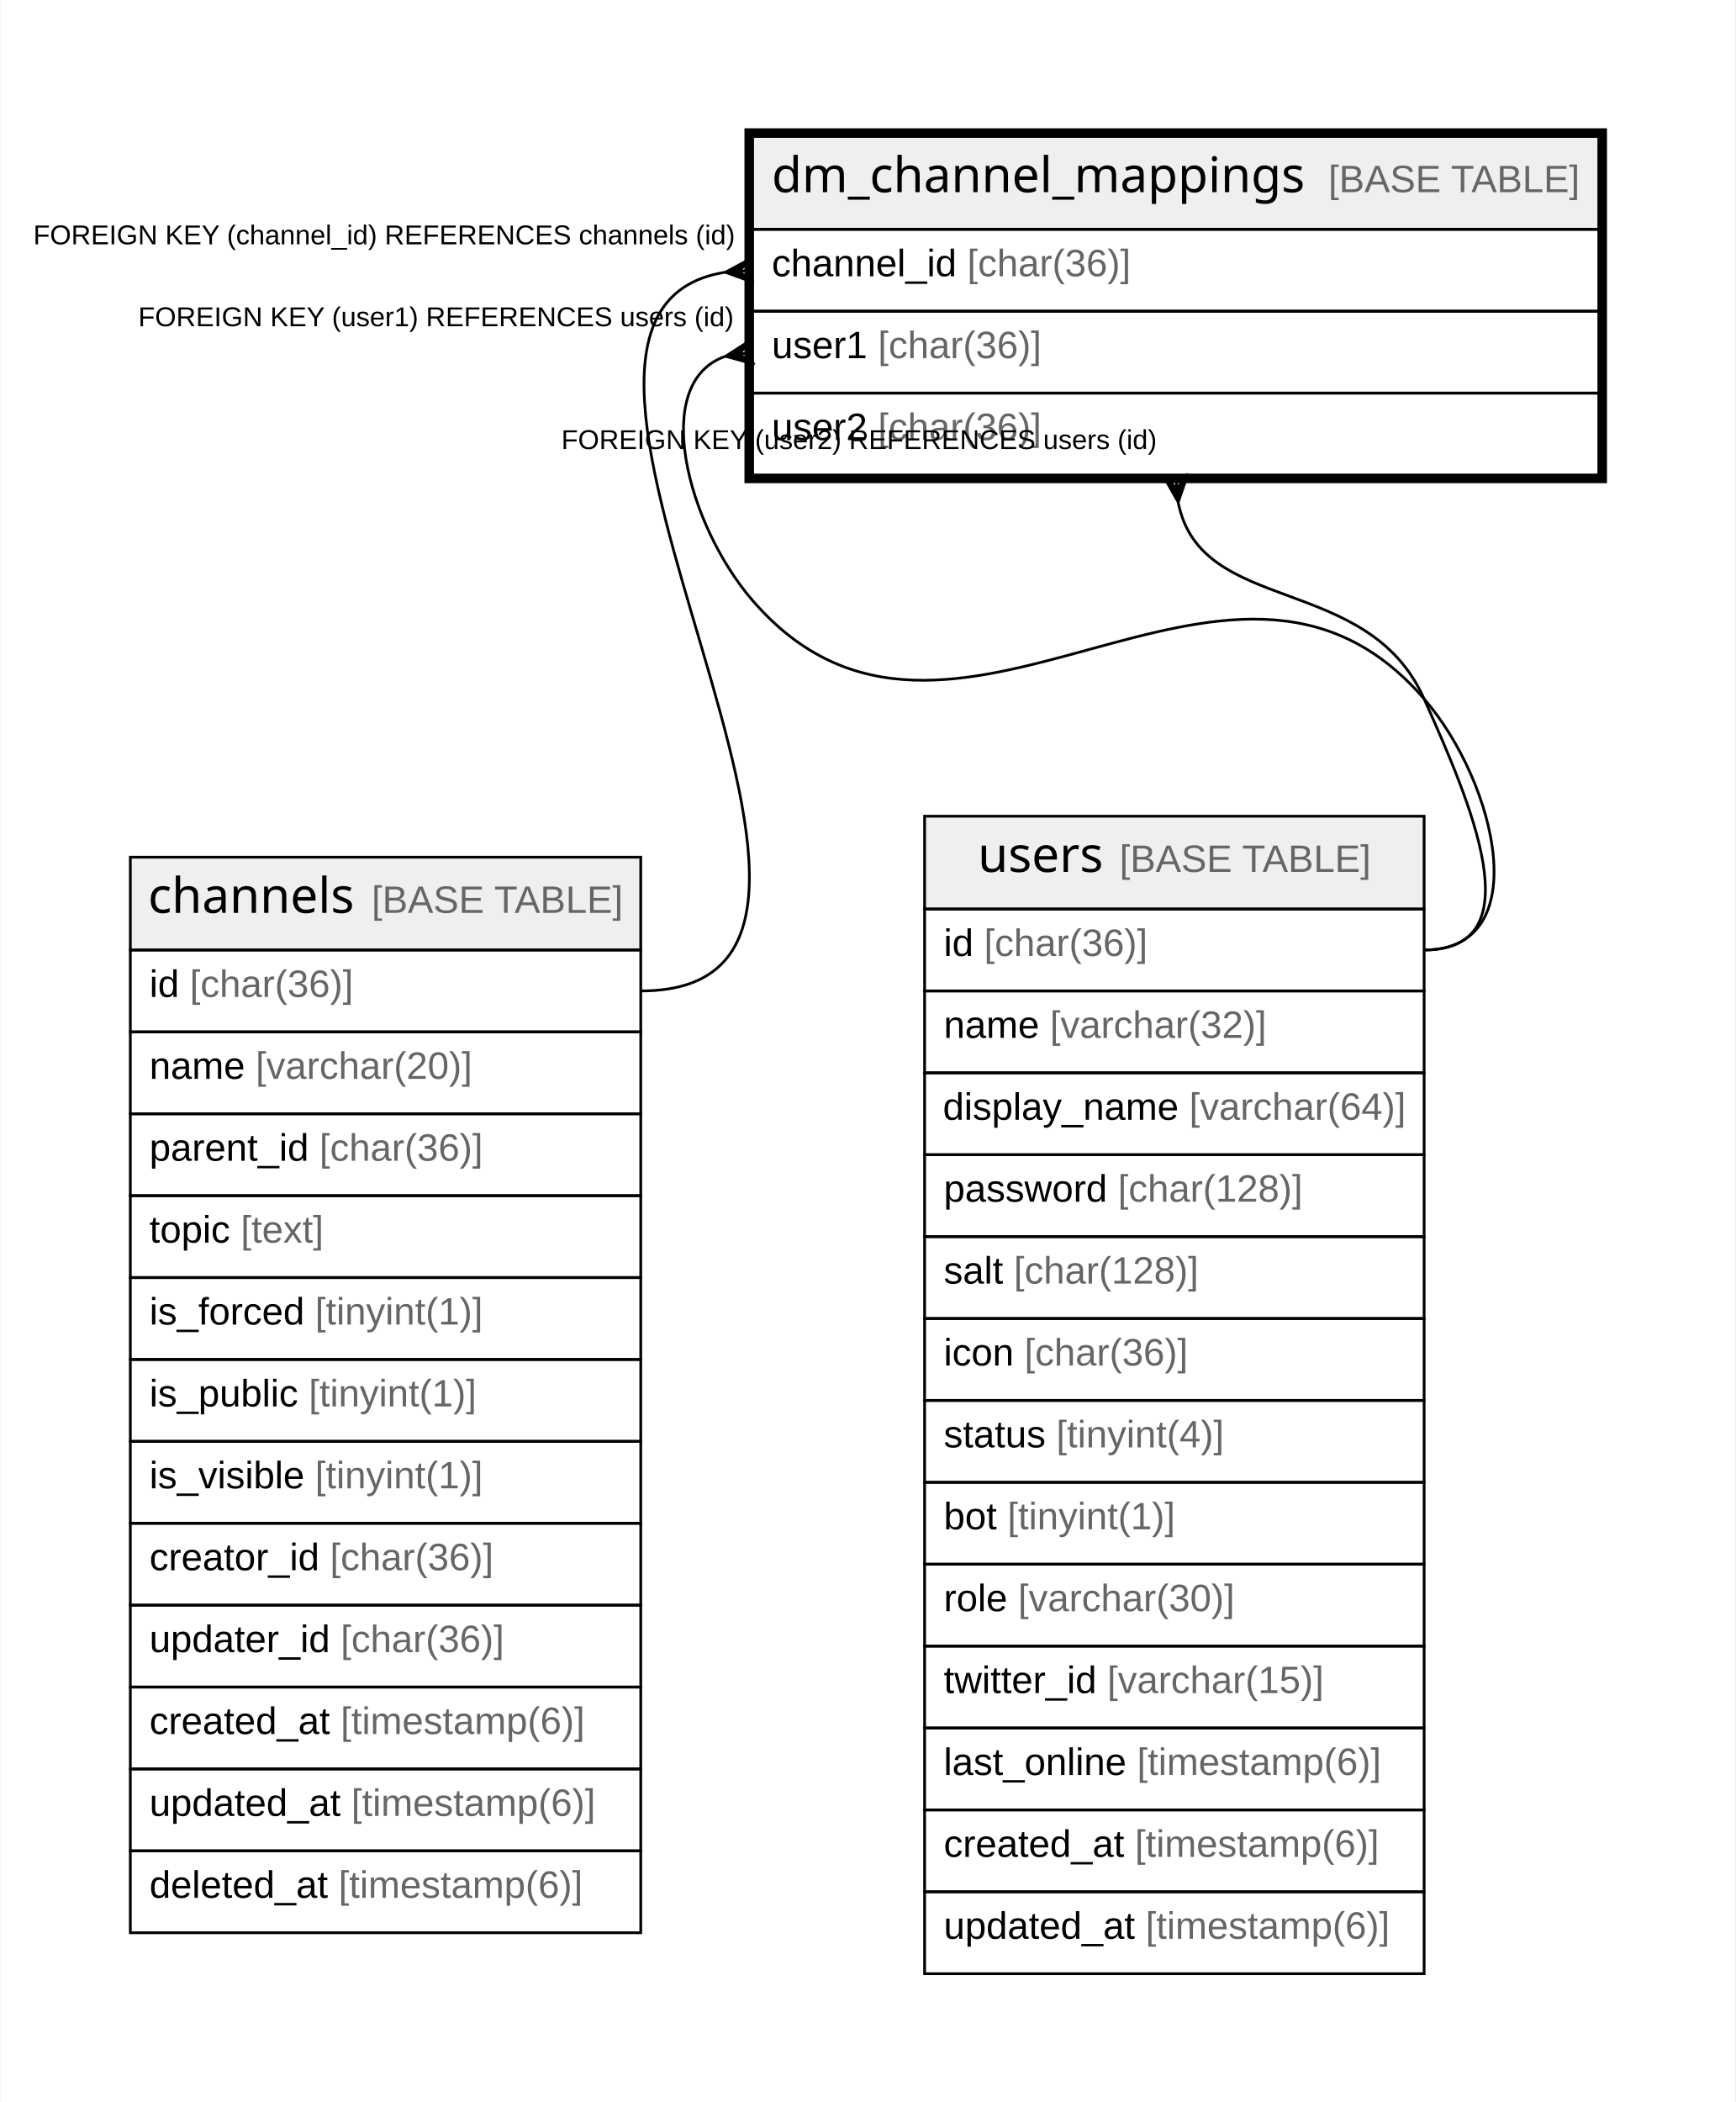
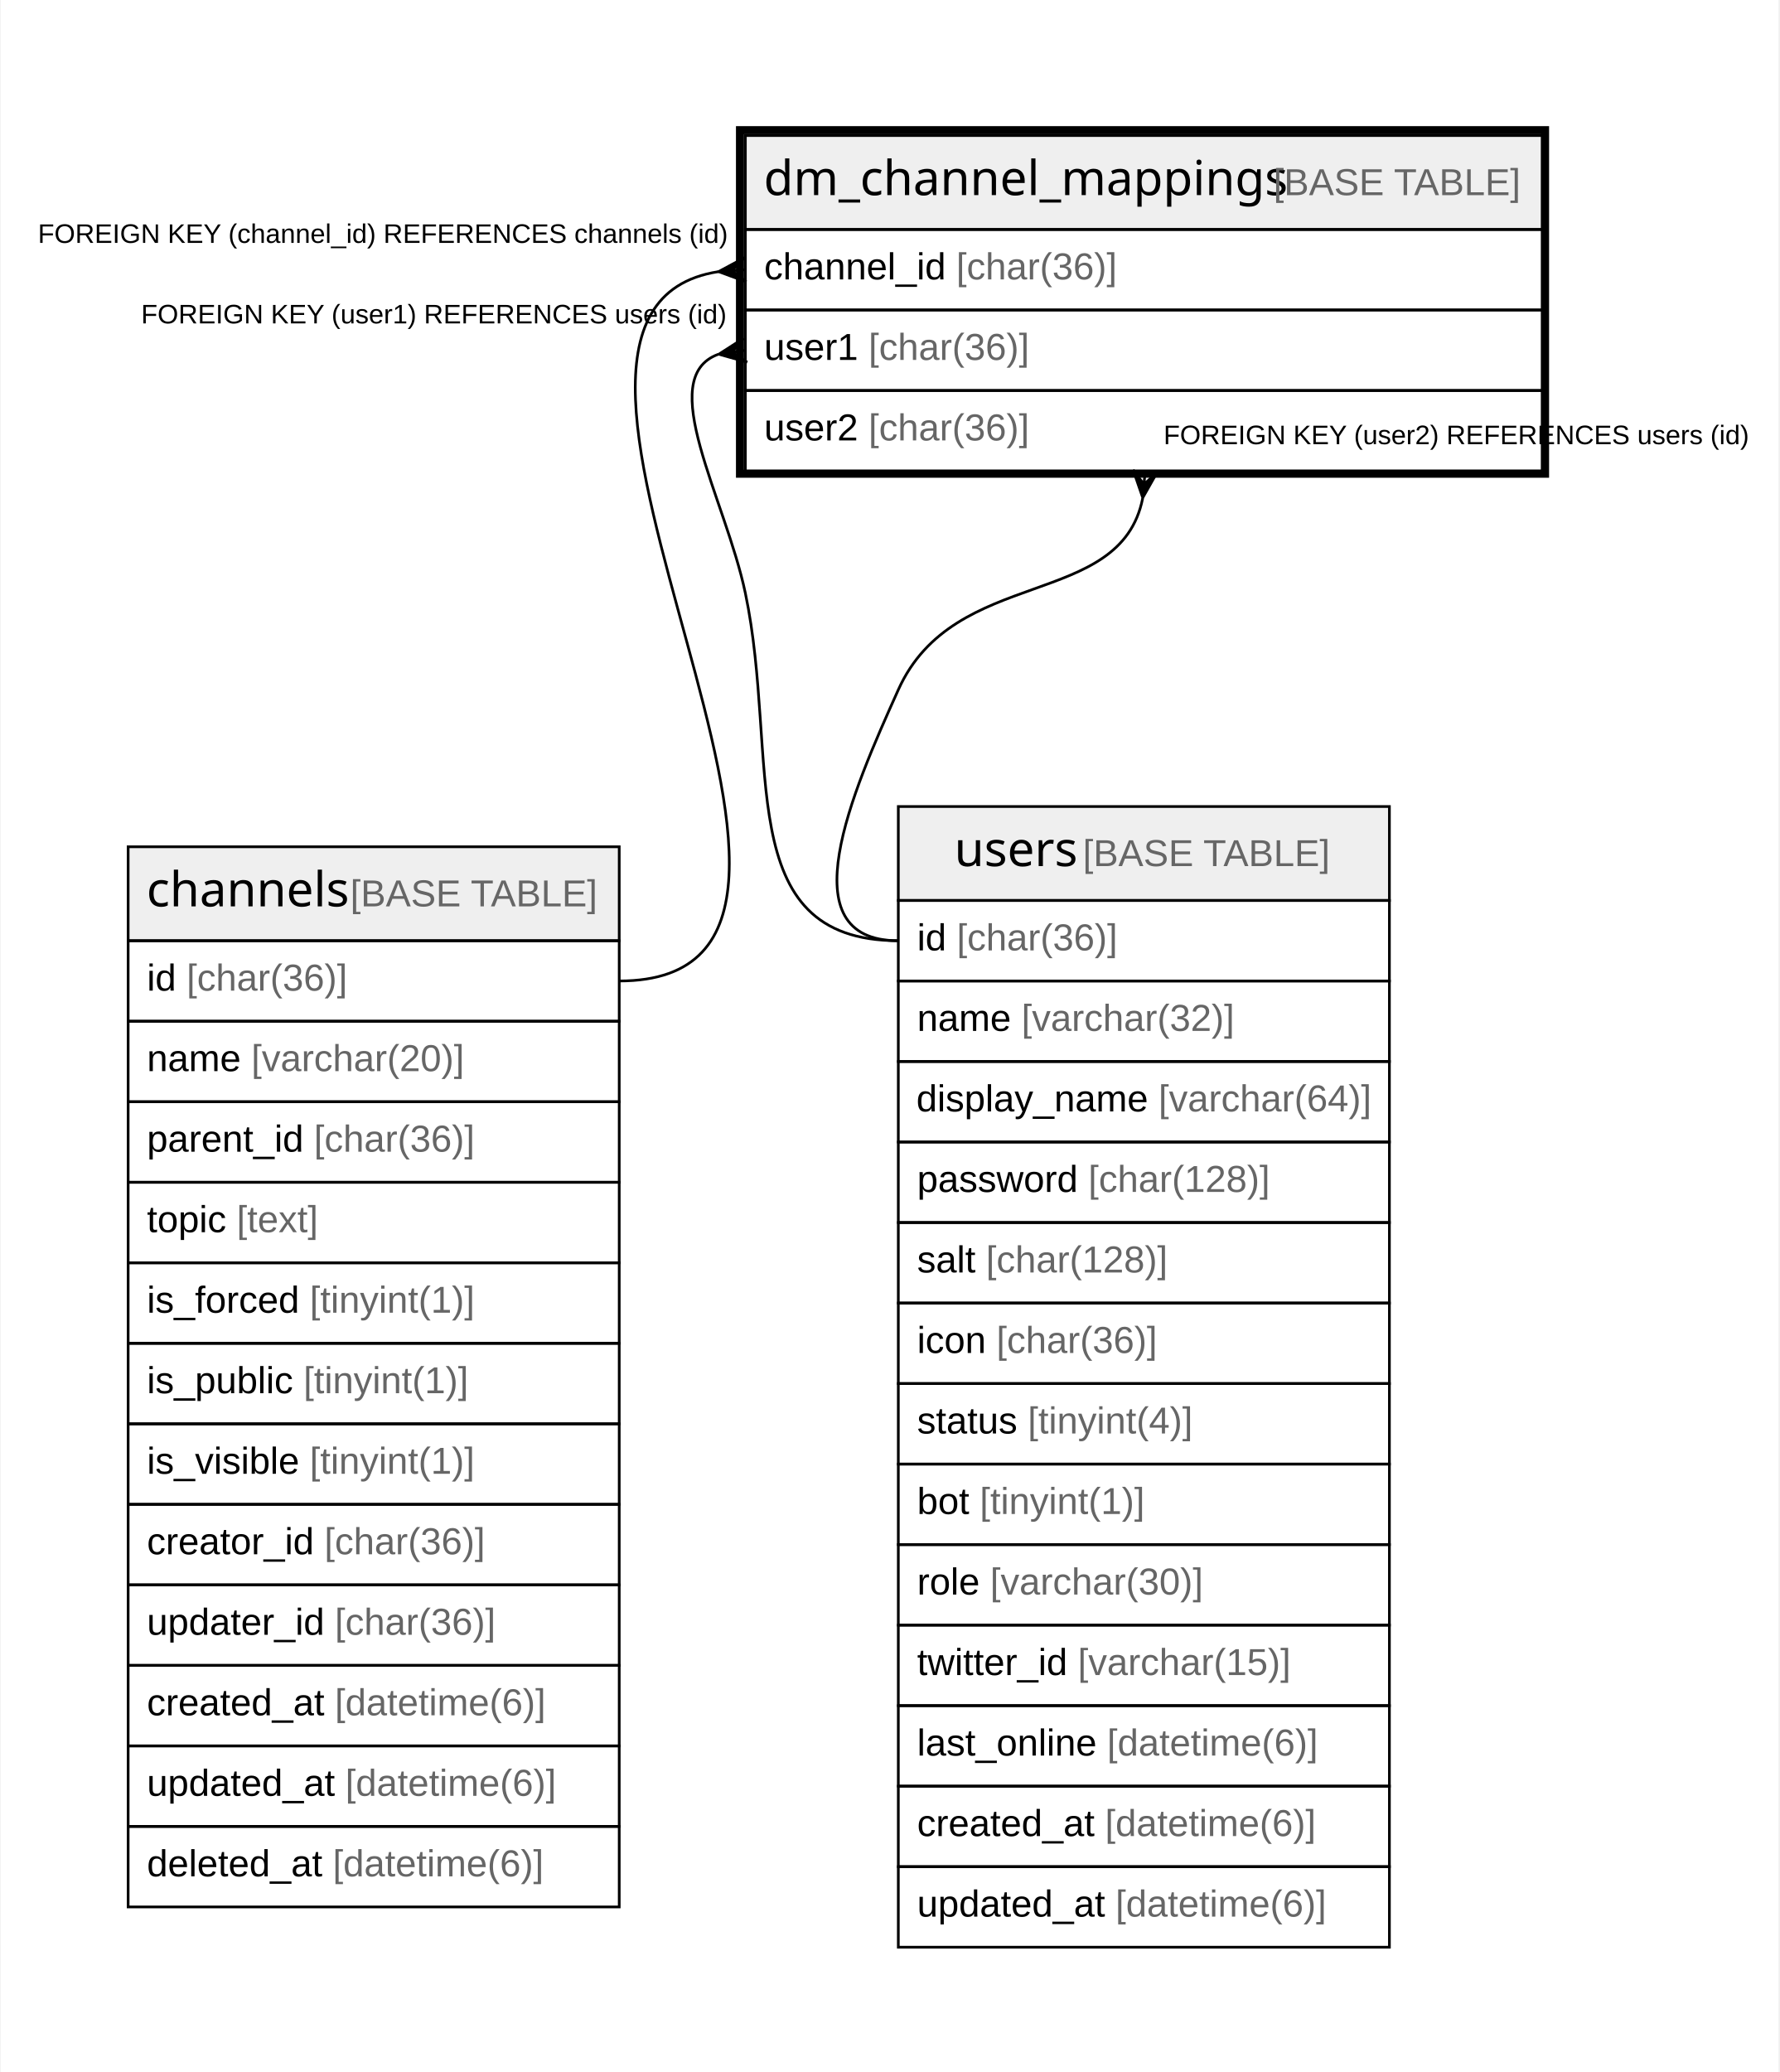
- <svg xmlns="http://www.w3.org/2000/svg" width="636pt" height="770pt" viewBox="0.00 0.00 635.50 770.00">
-   <g id="graph0" class="graph" transform="scale(1 1) rotate(0) translate(4 766)">
-     <polygon fill="#ffffff" stroke="transparent" points="-4,4 -4,-766 631.5,-766 631.5,4 -4,4" />
+ <svg xmlns="http://www.w3.org/2000/svg" width="663pt" height="772pt" viewBox="0.00 0.00 662.50 772.00">
+   <g id="graph0" class="graph" transform="scale(1 1) rotate(0) translate(4 768)">
+     <polygon fill="#ffffff" stroke="transparent" points="-4,4 -4,-768 658.5,-768 658.5,4 -4,4" />
    <g id="node1" class="node">
-       <polygon fill="#efefef" stroke="transparent" points="271.5,-682 271.5,-716 581.5,-716 581.5,-682 271.5,-682" />
-       <polygon fill="none" stroke="#000000" points="271.5,-682 271.5,-716 581.5,-716 581.5,-682 271.5,-682" />
-       <text text-anchor="start" x="278.491" y="-695.6" font-family="Arial Bold" font-size="18.00" fill="#000000">dm_channel_mappings</text>
-       <text text-anchor="start" x="478.539" y="-695.6" font-family="Arial" font-size="14.00" fill="#000000"> </text>
-       <text text-anchor="start" x="482.429" y="-695.6" font-family="Arial" font-size="14.00" fill="#666666">[BASE TABLE]</text>
-       <polygon fill="none" stroke="#000000" points="271.5,-652 271.5,-682 581.5,-682 581.5,-652 271.5,-652" />
-       <text text-anchor="start" x="278.5" y="-664.8" font-family="Arial" font-size="14.00" fill="#000000">channel_id </text>
-       <text text-anchor="start" x="350.113" y="-664.8" font-family="Arial" font-size="14.00" fill="#666666">[char(36)]</text>
-       <polygon fill="none" stroke="#000000" points="271.5,-622 271.5,-652 581.5,-652 581.5,-622 271.5,-622" />
-       <text text-anchor="start" x="278.5" y="-634.8" font-family="Arial" font-size="14.00" fill="#000000">user1 </text>
-       <text text-anchor="start" x="317.41" y="-634.8" font-family="Arial" font-size="14.00" fill="#666666">[char(36)]</text>
-       <polygon fill="none" stroke="#000000" points="271.5,-592 271.5,-622 581.5,-622 581.5,-592 271.5,-592" />
-       <text text-anchor="start" x="278.5" y="-604.8" font-family="Arial" font-size="14.00" fill="#000000">user2 </text>
-       <text text-anchor="start" x="317.41" y="-604.8" font-family="Arial" font-size="14.00" fill="#666666">[char(36)]</text>
-       <polygon fill="none" stroke="#000000" stroke-width="3" points="270,-590.5 270,-717.5 583,-717.5 583,-590.5 270,-590.5" />
+       <polygon fill="#efefef" stroke="transparent" points="273.5,-682.5 273.5,-717.5 570.5,-717.5 570.5,-682.5 273.5,-682.5" />
+       <polygon fill="none" stroke="#000000" points="273.5,-682.5 273.5,-717.5 570.5,-717.5 570.5,-682.5 273.5,-682.5" />
+       <text text-anchor="start" x="280.346" y="-695.3" font-family="Arial Bold" font-size="18.00" fill="#000000">dm_channel_mappings</text>
+       <text text-anchor="start" x="466.4" y="-695.3" font-family="Arial" font-size="14.00" fill="#000000"> </text>
+       <text text-anchor="start" x="470.29" y="-695.3" font-family="Arial" font-size="14.00" fill="#666666">[BASE TABLE]</text>
+       <polygon fill="none" stroke="#000000" points="273.5,-652.5 273.5,-682.5 570.5,-682.5 570.5,-652.5 273.5,-652.5" />
+       <text text-anchor="start" x="280.5" y="-663.9" font-family="Arial" font-size="14.00" fill="#000000">channel_id </text>
+       <text text-anchor="start" x="352.082" y="-663.9" font-family="Arial" font-size="14.00" fill="#666666">[char(36)]</text>
+       <polygon fill="none" stroke="#000000" points="273.5,-622.5 273.5,-652.5 570.5,-652.5 570.5,-622.5 273.5,-622.5" />
+       <text text-anchor="start" x="280.5" y="-633.9" font-family="Arial" font-size="14.00" fill="#000000">user1 </text>
+       <text text-anchor="start" x="319.399" y="-633.9" font-family="Arial" font-size="14.00" fill="#666666">[char(36)]</text>
+       <polygon fill="none" stroke="#000000" points="273.5,-592.5 273.5,-622.5 570.5,-622.5 570.5,-592.5 273.5,-592.5" />
+       <text text-anchor="start" x="280.5" y="-603.9" font-family="Arial" font-size="14.00" fill="#000000">user2 </text>
+       <text text-anchor="start" x="319.399" y="-603.9" font-family="Arial" font-size="14.00" fill="#666666">[char(36)]</text>
+       <polygon fill="none" stroke="#000000" stroke-width="3" points="271.5,-591.5 271.5,-719.5 571.5,-719.5 571.5,-591.5 271.5,-591.5" />
    </g>
    <g id="node2" class="node">
-       <polygon fill="#efefef" stroke="transparent" points="43.5,-418 43.5,-452 230.5,-452 230.5,-418 43.5,-418" />
-       <polygon fill="none" stroke="#000000" points="43.5,-418 43.5,-452 230.5,-452 230.5,-418 43.5,-418" />
-       <text text-anchor="start" x="50.001" y="-431.6" font-family="Arial Bold" font-size="18.00" fill="#000000">channels</text>
-       <text text-anchor="start" x="128.03" y="-431.6" font-family="Arial" font-size="14.00" fill="#000000"> </text>
-       <text text-anchor="start" x="131.919" y="-431.6" font-family="Arial" font-size="14.00" fill="#666666">[BASE TABLE]</text>
-       <polygon fill="none" stroke="#000000" points="43.5,-388 43.5,-418 230.5,-418 230.5,-388 43.5,-388" />
-       <text text-anchor="start" x="50.5" y="-400.8" font-family="Arial" font-size="14.00" fill="#000000">id </text>
-       <text text-anchor="start" x="65.286" y="-400.8" font-family="Arial" font-size="14.00" fill="#666666">[char(36)]</text>
-       <polygon fill="none" stroke="#000000" points="43.5,-358 43.5,-388 230.5,-388 230.5,-358 43.5,-358" />
-       <text text-anchor="start" x="50.5" y="-370.8" font-family="Arial" font-size="14.00" fill="#000000">name </text>
-       <text text-anchor="start" x="89.41" y="-370.8" font-family="Arial" font-size="14.00" fill="#666666">[varchar(20)]</text>
-       <polygon fill="none" stroke="#000000" points="43.5,-328 43.5,-358 230.5,-358 230.5,-328 43.5,-328" />
-       <text text-anchor="start" x="50.5" y="-340.8" font-family="Arial" font-size="14.00" fill="#000000">parent_id </text>
-       <text text-anchor="start" x="112.769" y="-340.8" font-family="Arial" font-size="14.00" fill="#666666">[char(36)]</text>
-       <polygon fill="none" stroke="#000000" points="43.5,-298 43.5,-328 230.5,-328 230.5,-298 43.5,-298" />
-       <text text-anchor="start" x="50.5" y="-310.8" font-family="Arial" font-size="14.00" fill="#000000">topic </text>
-       <text text-anchor="start" x="83.962" y="-310.8" font-family="Arial" font-size="14.00" fill="#666666">[text]</text>
-       <polygon fill="none" stroke="#000000" points="43.5,-268 43.5,-298 230.5,-298 230.5,-268 43.5,-268" />
-       <text text-anchor="start" x="50.5" y="-280.8" font-family="Arial" font-size="14.00" fill="#000000">is_forced </text>
-       <text text-anchor="start" x="111.196" y="-280.8" font-family="Arial" font-size="14.00" fill="#666666">[tinyint(1)]</text>
-       <polygon fill="none" stroke="#000000" points="43.5,-238 43.5,-268 230.5,-268 230.5,-238 43.5,-238" />
-       <text text-anchor="start" x="50.5" y="-250.8" font-family="Arial" font-size="14.00" fill="#000000">is_public </text>
-       <text text-anchor="start" x="108.865" y="-250.8" font-family="Arial" font-size="14.00" fill="#666666">[tinyint(1)]</text>
-       <polygon fill="none" stroke="#000000" points="43.5,-208 43.5,-238 230.5,-238 230.5,-208 43.5,-208" />
-       <text text-anchor="start" x="50.5" y="-220.8" font-family="Arial" font-size="14.00" fill="#000000">is_visible </text>
-       <text text-anchor="start" x="111.189" y="-220.8" font-family="Arial" font-size="14.00" fill="#666666">[tinyint(1)]</text>
-       <polygon fill="none" stroke="#000000" points="43.5,-178 43.5,-208 230.5,-208 230.5,-178 43.5,-178" />
-       <text text-anchor="start" x="50.5" y="-190.8" font-family="Arial" font-size="14.00" fill="#000000">creator_id </text>
-       <text text-anchor="start" x="116.644" y="-190.8" font-family="Arial" font-size="14.00" fill="#666666">[char(36)]</text>
-       <polygon fill="none" stroke="#000000" points="43.5,-148 43.5,-178 230.5,-178 230.5,-148 43.5,-148" />
-       <text text-anchor="start" x="50.5" y="-160.8" font-family="Arial" font-size="14.00" fill="#000000">updater_id </text>
-       <text text-anchor="start" x="120.555" y="-160.8" font-family="Arial" font-size="14.00" fill="#666666">[char(36)]</text>
-       <polygon fill="none" stroke="#000000" points="43.5,-118 43.5,-148 230.5,-148 230.5,-118 43.5,-118" />
-       <text text-anchor="start" x="50.5" y="-130.8" font-family="Arial" font-size="14.00" fill="#000000">created_at </text>
-       <text text-anchor="start" x="120.548" y="-130.8" font-family="Arial" font-size="14.00" fill="#666666">[timestamp(6)]</text>
-       <polygon fill="none" stroke="#000000" points="43.5,-88 43.5,-118 230.5,-118 230.5,-88 43.5,-88" />
-       <text text-anchor="start" x="50.5" y="-100.8" font-family="Arial" font-size="14.00" fill="#000000">updated_at </text>
-       <text text-anchor="start" x="124.458" y="-100.8" font-family="Arial" font-size="14.00" fill="#666666">[timestamp(6)]</text>
-       <polygon fill="none" stroke="#000000" points="43.5,-58 43.5,-88 230.5,-88 230.5,-58 43.5,-58" />
-       <text text-anchor="start" x="50.5" y="-70.8" font-family="Arial" font-size="14.00" fill="#000000">deleted_at </text>
-       <text text-anchor="start" x="119.782" y="-70.8" font-family="Arial" font-size="14.00" fill="#666666">[timestamp(6)]</text>
+       <polygon fill="#efefef" stroke="transparent" points="43.5,-417.5 43.5,-452.5 226.5,-452.5 226.5,-417.5 43.5,-417.5" />
+       <polygon fill="none" stroke="#000000" points="43.5,-417.5 43.5,-452.5 226.5,-452.5 226.5,-417.5 43.5,-417.5" />
+       <text text-anchor="start" x="50.361" y="-430.3" font-family="Arial Bold" font-size="18.00" fill="#000000">channels</text>
+       <text text-anchor="start" x="122.386" y="-430.3" font-family="Arial" font-size="14.00" fill="#000000"> </text>
+       <text text-anchor="start" x="126.276" y="-430.3" font-family="Arial" font-size="14.00" fill="#666666">[BASE TABLE]</text>
+       <polygon fill="none" stroke="#000000" points="43.5,-387.5 43.5,-417.5 226.5,-417.5 226.5,-387.5 43.5,-387.5" />
+       <text text-anchor="start" x="50.5" y="-398.9" font-family="Arial" font-size="14.00" fill="#000000">id </text>
+       <text text-anchor="start" x="65.28" y="-398.9" font-family="Arial" font-size="14.00" fill="#666666">[char(36)]</text>
+       <polygon fill="none" stroke="#000000" points="43.5,-357.5 43.5,-387.5 226.5,-387.5 226.5,-357.5 43.5,-357.5" />
+       <text text-anchor="start" x="50.5" y="-368.9" font-family="Arial" font-size="14.00" fill="#000000">name </text>
+       <text text-anchor="start" x="89.399" y="-368.9" font-family="Arial" font-size="14.00" fill="#666666">[varchar(20)]</text>
+       <polygon fill="none" stroke="#000000" points="43.5,-327.5 43.5,-357.5 226.5,-357.5 226.5,-327.5 43.5,-327.5" />
+       <text text-anchor="start" x="50.5" y="-338.9" font-family="Arial" font-size="14.00" fill="#000000">parent_id </text>
+       <text text-anchor="start" x="112.744" y="-338.9" font-family="Arial" font-size="14.00" fill="#666666">[char(36)]</text>
+       <polygon fill="none" stroke="#000000" points="43.5,-297.5 43.5,-327.5 226.5,-327.5 226.5,-297.5 43.5,-297.5" />
+       <text text-anchor="start" x="50.5" y="-308.9" font-family="Arial" font-size="14.00" fill="#000000">topic </text>
+       <text text-anchor="start" x="83.953" y="-308.9" font-family="Arial" font-size="14.00" fill="#666666">[text]</text>
+       <polygon fill="none" stroke="#000000" points="43.5,-267.5 43.5,-297.5 226.5,-297.5 226.5,-267.5 43.5,-267.5" />
+       <text text-anchor="start" x="50.5" y="-278.9" font-family="Arial" font-size="14.00" fill="#000000">is_forced </text>
+       <text text-anchor="start" x="111.179" y="-278.9" font-family="Arial" font-size="14.00" fill="#666666">[tinyint(1)]</text>
+       <polygon fill="none" stroke="#000000" points="43.5,-237.5 43.5,-267.5 226.5,-267.5 226.5,-237.5 43.5,-237.5" />
+       <text text-anchor="start" x="50.5" y="-248.9" font-family="Arial" font-size="14.00" fill="#000000">is_public </text>
+       <text text-anchor="start" x="108.841" y="-248.9" font-family="Arial" font-size="14.00" fill="#666666">[tinyint(1)]</text>
+       <polygon fill="none" stroke="#000000" points="43.5,-207.5 43.5,-237.5 226.5,-237.5 226.5,-207.5 43.5,-207.5" />
+       <text text-anchor="start" x="50.5" y="-218.9" font-family="Arial" font-size="14.00" fill="#000000">is_visible </text>
+       <text text-anchor="start" x="111.165" y="-218.9" font-family="Arial" font-size="14.00" fill="#666666">[tinyint(1)]</text>
+       <polygon fill="none" stroke="#000000" points="43.5,-177.5 43.5,-207.5 226.5,-207.5 226.5,-177.5 43.5,-177.5" />
+       <text text-anchor="start" x="50.5" y="-188.9" font-family="Arial" font-size="14.00" fill="#000000">creator_id </text>
+       <text text-anchor="start" x="116.622" y="-188.9" font-family="Arial" font-size="14.00" fill="#666666">[char(36)]</text>
+       <polygon fill="none" stroke="#000000" points="43.5,-147.5 43.5,-177.5 226.5,-177.5 226.5,-147.5 43.5,-147.5" />
+       <text text-anchor="start" x="50.5" y="-158.9" font-family="Arial" font-size="14.00" fill="#000000">updater_id </text>
+       <text text-anchor="start" x="120.527" y="-158.9" font-family="Arial" font-size="14.00" fill="#666666">[char(36)]</text>
+       <polygon fill="none" stroke="#000000" points="43.5,-117.5 43.5,-147.5 226.5,-147.5 226.5,-117.5 43.5,-117.5" />
+       <text text-anchor="start" x="50.5" y="-128.9" font-family="Arial" font-size="14.00" fill="#000000">created_at </text>
+       <text text-anchor="start" x="120.528" y="-128.9" font-family="Arial" font-size="14.00" fill="#666666">[datetime(6)]</text>
+       <polygon fill="none" stroke="#000000" points="43.5,-87.5 43.5,-117.5 226.5,-117.5 226.5,-87.5 43.5,-87.5" />
+       <text text-anchor="start" x="50.5" y="-98.9" font-family="Arial" font-size="14.00" fill="#000000">updated_at </text>
+       <text text-anchor="start" x="124.433" y="-98.9" font-family="Arial" font-size="14.00" fill="#666666">[datetime(6)]</text>
+       <polygon fill="none" stroke="#000000" points="43.5,-57.5 43.5,-87.5 226.5,-87.5 226.5,-57.5 43.5,-57.5" />
+       <text text-anchor="start" x="50.5" y="-68.9" font-family="Arial" font-size="14.00" fill="#000000">deleted_at </text>
+       <text text-anchor="start" x="119.757" y="-68.9" font-family="Arial" font-size="14.00" fill="#666666">[datetime(6)]</text>
    </g>
    <g id="edge1" class="edge">
-       <path fill="none" stroke="#000000" d="M261.272,-666.243C164.732,-650.758 345.529,-403 230.5,-403" />
-       <polygon fill="#000000" stroke="#000000" points="261.527,-666.261 271.168,-671.488 266.514,-666.631 271.5,-667 271.5,-667 271.5,-667 266.514,-666.631 271.832,-662.512 261.527,-666.261 261.527,-666.261" />
-       <text text-anchor="start" x="7.936" y="-676.5" font-family="Arial" font-size="10.00" fill="#000000">FOREIGN KEY (channel_id) REFERENCES channels (id)</text>
+       <path fill="none" stroke="#000000" d="M263.477,-666.786C165.237,-651.698 342.495,-402.5 226.5,-402.5" />
+       <polygon fill="#000000" stroke="#000000" points="263.525,-666.789 273.18,-671.989 268.513,-667.145 273.5,-667.5 273.5,-667.5 273.5,-667.5 268.513,-667.145 273.82,-663.011 263.525,-666.789 263.525,-666.789" />
+       <text text-anchor="start" x="9.878" y="-677.5" font-family="Arial" font-size="10.00" fill="#000000">FOREIGN KEY (channel_id) REFERENCES channels (id)</text>
    </g>
    <g id="node3" class="node">
-       <polygon fill="#efefef" stroke="transparent" points="334.5,-433 334.5,-467 517.5,-467 517.5,-433 334.5,-433" />
-       <polygon fill="none" stroke="#000000" points="334.5,-433 334.5,-467 517.5,-467 517.5,-433 334.5,-433" />
-       <text text-anchor="start" x="353.999" y="-446.6" font-family="Arial Bold" font-size="18.00" fill="#000000">users</text>
-       <text text-anchor="start" x="402.031" y="-446.6" font-family="Arial" font-size="14.00" fill="#000000"> </text>
-       <text text-anchor="start" x="405.921" y="-446.6" font-family="Arial" font-size="14.00" fill="#666666">[BASE TABLE]</text>
-       <polygon fill="none" stroke="#000000" points="334.5,-403 334.5,-433 517.5,-433 517.5,-403 334.5,-403" />
-       <text text-anchor="start" x="341.5" y="-415.8" font-family="Arial" font-size="14.00" fill="#000000">id </text>
-       <text text-anchor="start" x="356.286" y="-415.8" font-family="Arial" font-size="14.00" fill="#666666">[char(36)]</text>
-       <polygon fill="none" stroke="#000000" points="334.5,-373 334.5,-403 517.5,-403 517.5,-373 334.5,-373" />
-       <text text-anchor="start" x="341.5" y="-385.8" font-family="Arial" font-size="14.00" fill="#000000">name </text>
-       <text text-anchor="start" x="380.41" y="-385.8" font-family="Arial" font-size="14.00" fill="#666666">[varchar(32)]</text>
-       <polygon fill="none" stroke="#000000" points="334.5,-343 334.5,-373 517.5,-373 517.5,-343 334.5,-343" />
-       <text text-anchor="start" x="341.183" y="-355.8" font-family="Arial" font-size="14.00" fill="#000000">display_name </text>
-       <text text-anchor="start" x="431.459" y="-355.8" font-family="Arial" font-size="14.00" fill="#666666">[varchar(64)]</text>
-       <polygon fill="none" stroke="#000000" points="334.5,-313 334.5,-343 517.5,-343 517.5,-313 334.5,-313" />
-       <text text-anchor="start" x="341.5" y="-325.8" font-family="Arial" font-size="14.00" fill="#000000">password </text>
-       <text text-anchor="start" x="405.307" y="-325.8" font-family="Arial" font-size="14.00" fill="#666666">[char(128)]</text>
-       <polygon fill="none" stroke="#000000" points="334.5,-283 334.5,-313 517.5,-313 517.5,-283 334.5,-283" />
-       <text text-anchor="start" x="341.5" y="-295.8" font-family="Arial" font-size="14.00" fill="#000000">salt </text>
-       <text text-anchor="start" x="367.176" y="-295.8" font-family="Arial" font-size="14.00" fill="#666666">[char(128)]</text>
-       <polygon fill="none" stroke="#000000" points="334.5,-253 334.5,-283 517.5,-283 517.5,-253 334.5,-253" />
-       <text text-anchor="start" x="341.5" y="-265.8" font-family="Arial" font-size="14.00" fill="#000000">icon </text>
-       <text text-anchor="start" x="371.072" y="-265.8" font-family="Arial" font-size="14.00" fill="#666666">[char(36)]</text>
-       <polygon fill="none" stroke="#000000" points="334.5,-223 334.5,-253 517.5,-253 517.5,-223 334.5,-223" />
-       <text text-anchor="start" x="341.5" y="-235.8" font-family="Arial" font-size="14.00" fill="#000000">status </text>
-       <text text-anchor="start" x="382.741" y="-235.8" font-family="Arial" font-size="14.00" fill="#666666">[tinyint(4)]</text>
-       <polygon fill="none" stroke="#000000" points="334.5,-193 334.5,-223 517.5,-223 517.5,-193 334.5,-193" />
-       <text text-anchor="start" x="341.5" y="-205.8" font-family="Arial" font-size="14.00" fill="#000000">bot </text>
-       <text text-anchor="start" x="364.852" y="-205.8" font-family="Arial" font-size="14.00" fill="#666666">[tinyint(1)]</text>
-       <polygon fill="none" stroke="#000000" points="334.5,-163 334.5,-193 517.5,-193 517.5,-163 334.5,-163" />
-       <text text-anchor="start" x="341.5" y="-175.8" font-family="Arial" font-size="14.00" fill="#000000">role </text>
-       <text text-anchor="start" x="368.734" y="-175.8" font-family="Arial" font-size="14.00" fill="#666666">[varchar(30)]</text>
-       <polygon fill="none" stroke="#000000" points="334.5,-133 334.5,-163 517.5,-163 517.5,-133 334.5,-133" />
-       <text text-anchor="start" x="341.5" y="-145.8" font-family="Arial" font-size="14.00" fill="#000000">twitter_id </text>
-       <text text-anchor="start" x="401.41" y="-145.8" font-family="Arial" font-size="14.00" fill="#666666">[varchar(15)]</text>
-       <polygon fill="none" stroke="#000000" points="334.5,-103 334.5,-133 517.5,-133 517.5,-103 334.5,-103" />
-       <text text-anchor="start" x="341.5" y="-115.8" font-family="Arial" font-size="14.00" fill="#000000">last_online </text>
-       <text text-anchor="start" x="412.327" y="-115.8" font-family="Arial" font-size="14.00" fill="#666666">[timestamp(6)]</text>
-       <polygon fill="none" stroke="#000000" points="334.5,-73 334.5,-103 517.5,-103 517.5,-73 334.5,-73" />
-       <text text-anchor="start" x="341.5" y="-85.8" font-family="Arial" font-size="14.00" fill="#000000">created_at </text>
-       <text text-anchor="start" x="411.548" y="-85.8" font-family="Arial" font-size="14.00" fill="#666666">[timestamp(6)]</text>
-       <polygon fill="none" stroke="#000000" points="334.5,-43 334.5,-73 517.5,-73 517.5,-43 334.5,-43" />
-       <text text-anchor="start" x="341.5" y="-55.8" font-family="Arial" font-size="14.00" fill="#000000">updated_at </text>
-       <text text-anchor="start" x="415.458" y="-55.8" font-family="Arial" font-size="14.00" fill="#666666">[timestamp(6)]</text>
+       <polygon fill="#efefef" stroke="transparent" points="330.5,-432.5 330.5,-467.5 513.5,-467.5 513.5,-432.5 330.5,-432.5" />
+       <polygon fill="none" stroke="#000000" points="330.5,-432.5 330.5,-467.5 513.5,-467.5 513.5,-432.5 330.5,-432.5" />
+       <text text-anchor="start" x="351.371" y="-445.3" font-family="Arial Bold" font-size="18.00" fill="#000000">users</text>
+       <text text-anchor="start" x="395.375" y="-445.3" font-family="Arial" font-size="14.00" fill="#000000"> </text>
+       <text text-anchor="start" x="399.266" y="-445.3" font-family="Arial" font-size="14.00" fill="#666666">[BASE TABLE]</text>
+       <polygon fill="none" stroke="#000000" points="330.5,-402.5 330.5,-432.5 513.5,-432.5 513.5,-402.5 330.5,-402.5" />
+       <text text-anchor="start" x="337.5" y="-413.9" font-family="Arial" font-size="14.00" fill="#000000">id </text>
+       <text text-anchor="start" x="352.28" y="-413.9" font-family="Arial" font-size="14.00" fill="#666666">[char(36)]</text>
+       <polygon fill="none" stroke="#000000" points="330.5,-372.5 330.5,-402.5 513.5,-402.5 513.5,-372.5 330.5,-372.5" />
+       <text text-anchor="start" x="337.5" y="-383.9" font-family="Arial" font-size="14.00" fill="#000000">name </text>
+       <text text-anchor="start" x="376.399" y="-383.9" font-family="Arial" font-size="14.00" fill="#666666">[varchar(32)]</text>
+       <polygon fill="none" stroke="#000000" points="330.5,-342.5 330.5,-372.5 513.5,-372.5 513.5,-342.5 330.5,-342.5" />
+       <text text-anchor="start" x="337.21" y="-353.9" font-family="Arial" font-size="14.00" fill="#000000">display_name </text>
+       <text text-anchor="start" x="427.453" y="-353.9" font-family="Arial" font-size="14.00" fill="#666666">[varchar(64)]</text>
+       <polygon fill="none" stroke="#000000" points="330.5,-312.5 330.5,-342.5 513.5,-342.5 513.5,-312.5 330.5,-312.5" />
+       <text text-anchor="start" x="337.5" y="-323.9" font-family="Arial" font-size="14.00" fill="#000000">password </text>
+       <text text-anchor="start" x="401.288" y="-323.9" font-family="Arial" font-size="14.00" fill="#666666">[char(128)]</text>
+       <polygon fill="none" stroke="#000000" points="330.5,-282.5 330.5,-312.5 513.5,-312.5 513.5,-282.5 330.5,-282.5" />
+       <text text-anchor="start" x="337.5" y="-293.9" font-family="Arial" font-size="14.00" fill="#000000">salt </text>
+       <text text-anchor="start" x="363.17" y="-293.9" font-family="Arial" font-size="14.00" fill="#666666">[char(128)]</text>
+       <polygon fill="none" stroke="#000000" points="330.5,-252.5 330.5,-282.5 513.5,-282.5 513.5,-252.5 330.5,-252.5" />
+       <text text-anchor="start" x="337.5" y="-263.9" font-family="Arial" font-size="14.00" fill="#000000">icon </text>
+       <text text-anchor="start" x="367.062" y="-263.9" font-family="Arial" font-size="14.00" fill="#666666">[char(36)]</text>
+       <polygon fill="none" stroke="#000000" points="330.5,-222.5 330.5,-252.5 513.5,-252.5 513.5,-222.5 330.5,-222.5" />
+       <text text-anchor="start" x="337.5" y="-233.9" font-family="Arial" font-size="14.00" fill="#000000">status </text>
+       <text text-anchor="start" x="378.737" y="-233.9" font-family="Arial" font-size="14.00" fill="#666666">[tinyint(4)]</text>
+       <polygon fill="none" stroke="#000000" points="330.5,-192.5 330.5,-222.5 513.5,-222.5 513.5,-192.5 330.5,-192.5" />
+       <text text-anchor="start" x="337.5" y="-203.9" font-family="Arial" font-size="14.00" fill="#000000">bot </text>
+       <text text-anchor="start" x="360.846" y="-203.9" font-family="Arial" font-size="14.00" fill="#666666">[tinyint(1)]</text>
+       <polygon fill="none" stroke="#000000" points="330.5,-162.5 330.5,-192.5 513.5,-192.5 513.5,-162.5 330.5,-162.5" />
+       <text text-anchor="start" x="337.5" y="-173.9" font-family="Arial" font-size="14.00" fill="#000000">role </text>
+       <text text-anchor="start" x="364.723" y="-173.9" font-family="Arial" font-size="14.00" fill="#666666">[varchar(30)]</text>
+       <polygon fill="none" stroke="#000000" points="330.5,-132.5 330.5,-162.5 513.5,-162.5 513.5,-132.5 330.5,-132.5" />
+       <text text-anchor="start" x="337.5" y="-143.9" font-family="Arial" font-size="14.00" fill="#000000">twitter_id </text>
+       <text text-anchor="start" x="397.391" y="-143.9" font-family="Arial" font-size="14.00" fill="#666666">[varchar(15)]</text>
+       <polygon fill="none" stroke="#000000" points="330.5,-102.5 330.5,-132.5 513.5,-132.5 513.5,-102.5 330.5,-102.5" />
+       <text text-anchor="start" x="337.5" y="-113.9" font-family="Arial" font-size="14.00" fill="#000000">last_online </text>
+       <text text-anchor="start" x="408.297" y="-113.9" font-family="Arial" font-size="14.00" fill="#666666">[datetime(6)]</text>
+       <polygon fill="none" stroke="#000000" points="330.5,-72.5 330.5,-102.5 513.5,-102.5 513.5,-72.5 330.5,-72.5" />
+       <text text-anchor="start" x="337.5" y="-83.9" font-family="Arial" font-size="14.00" fill="#000000">created_at </text>
+       <text text-anchor="start" x="407.528" y="-83.9" font-family="Arial" font-size="14.00" fill="#666666">[datetime(6)]</text>
+       <polygon fill="none" stroke="#000000" points="330.5,-42.5 330.5,-72.5 513.5,-72.5 513.5,-42.5 330.5,-42.5" />
+       <text text-anchor="start" x="337.5" y="-53.9" font-family="Arial" font-size="14.00" fill="#000000">updated_at </text>
+       <text text-anchor="start" x="411.433" y="-53.9" font-family="Arial" font-size="14.00" fill="#666666">[datetime(6)]</text>
    </g>
    <g id="edge2" class="edge">
-       <path fill="none" stroke="#000000" d="M261.526,-635.482C233.79,-625.937 247.532,-573.73 271.5,-546 343.756,-462.401 445.244,-593.6 517.5,-510 544.238,-479.065 558.389,-418 517.5,-418" />
-       <polygon fill="#000000" stroke="#000000" points="261.614,-635.495 270.823,-641.449 266.557,-636.247 271.5,-637 271.5,-637 271.5,-637 266.557,-636.247 272.177,-632.551 261.614,-635.495 261.614,-635.495" />
-       <text text-anchor="start" x="46.403" y="-646.5" font-family="Arial" font-size="10.00" fill="#000000">FOREIGN KEY (user1) REFERENCES users (id)</text>
+       <path fill="none" stroke="#000000" d="M263.377,-635.983C239.522,-627.234 266.062,-582.363 273.5,-547 286.444,-485.462 267.616,-417.5 330.5,-417.5" />
+       <polygon fill="#000000" stroke="#000000" points="263.61,-636.018 272.833,-641.95 268.555,-636.759 273.5,-637.5 273.5,-637.5 273.5,-637.5 268.555,-636.759 274.167,-633.05 263.61,-636.018 263.61,-636.018" />
+       <text text-anchor="start" x="48.334" y="-647.5" font-family="Arial" font-size="10.00" fill="#000000">FOREIGN KEY (user1) REFERENCES users (id)</text>
    </g>
    <g id="edge3" class="edge">
-       <path fill="none" stroke="#000000" d="M427.428,-581.862C435.697,-540.254 496.879,-556.34 517.5,-510 534.124,-472.643 558.389,-418 517.5,-418" />
-       <polygon fill="#000000" stroke="#000000" points="427.412,-582.042 422.019,-591.59 426.956,-587.021 426.5,-592 426.5,-592 426.5,-592 426.956,-587.021 430.981,-592.41 427.412,-582.042 427.412,-582.042" />
-       <text text-anchor="start" x="201.403" y="-601.5" font-family="Arial" font-size="10.00" fill="#000000">FOREIGN KEY (user2) REFERENCES users (id)</text>
+       <path fill="none" stroke="#000000" d="M421.562,-582.337C413.207,-540.671 351.387,-557.408 330.5,-511 313.445,-473.106 288.944,-417.5 330.5,-417.5" />
+       <polygon fill="#000000" stroke="#000000" points="421.581,-582.542 418.019,-592.914 422.04,-587.521 422.5,-592.5 422.5,-592.5 422.5,-592.5 422.04,-587.521 426.981,-592.086 421.581,-582.542 421.581,-582.542" />
+       <text text-anchor="start" x="429.334" y="-602.5" font-family="Arial" font-size="10.00" fill="#000000">FOREIGN KEY (user2) REFERENCES users (id)</text>
    </g>
  </g>
</svg>
